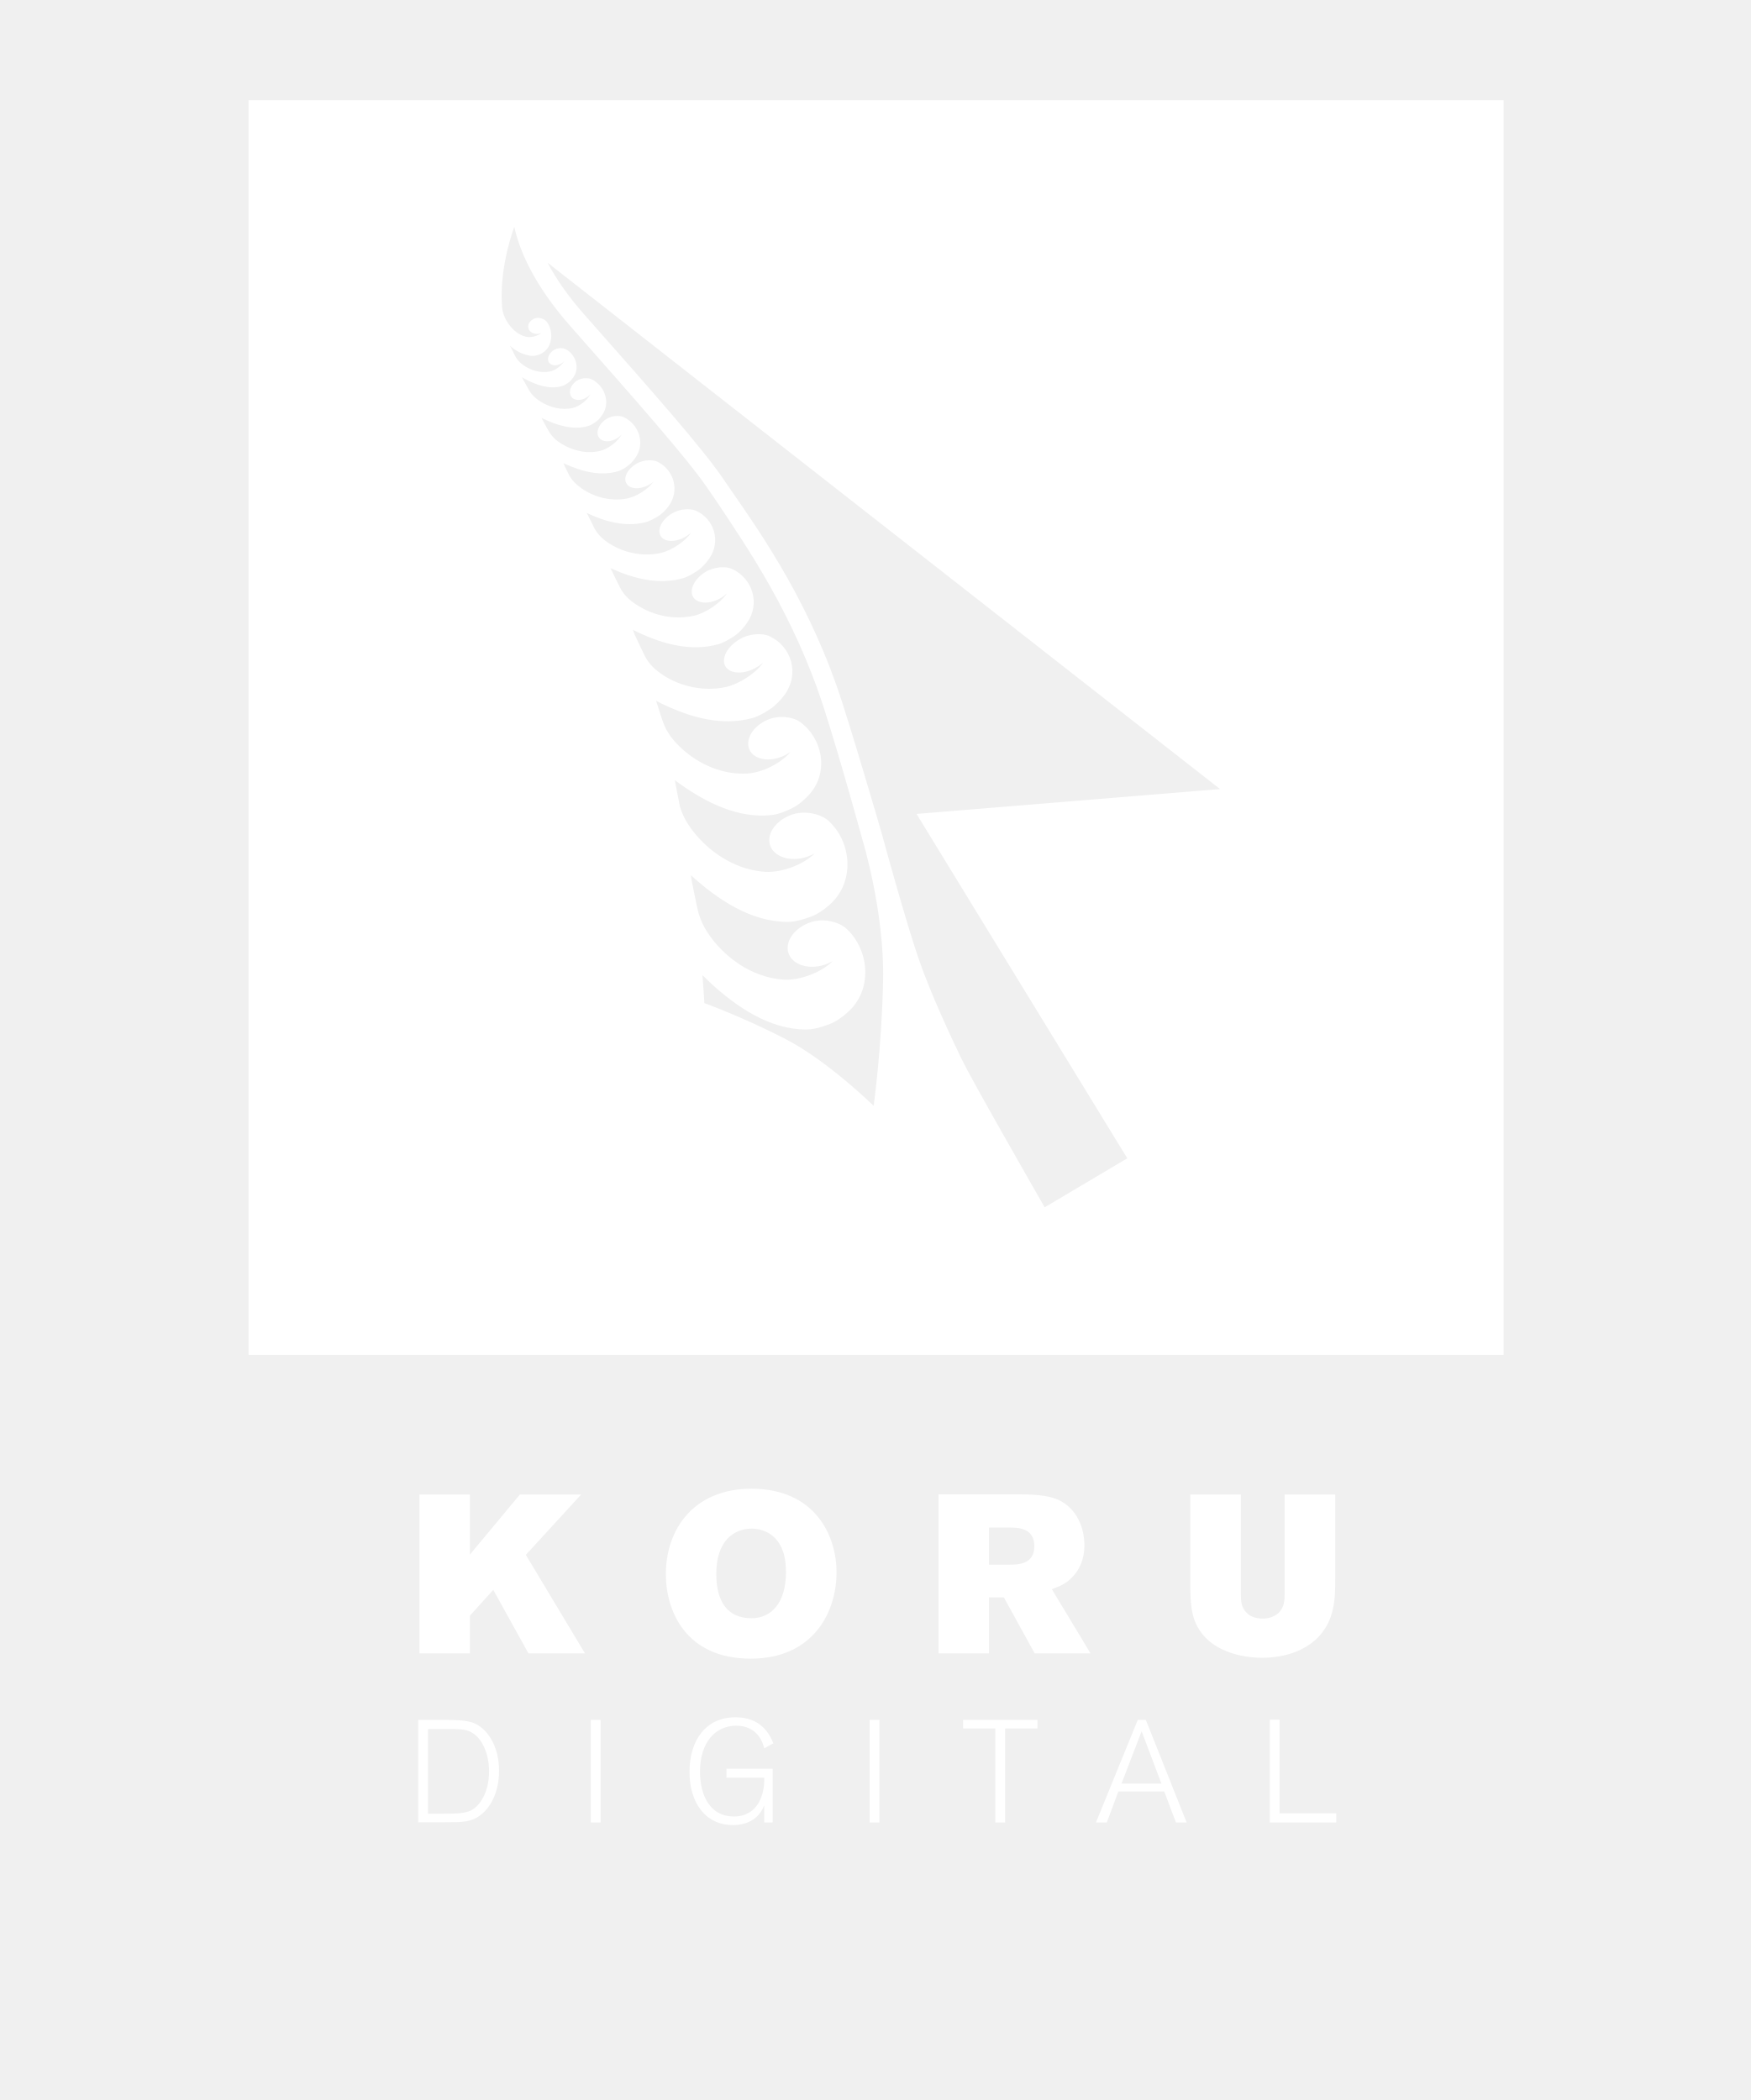
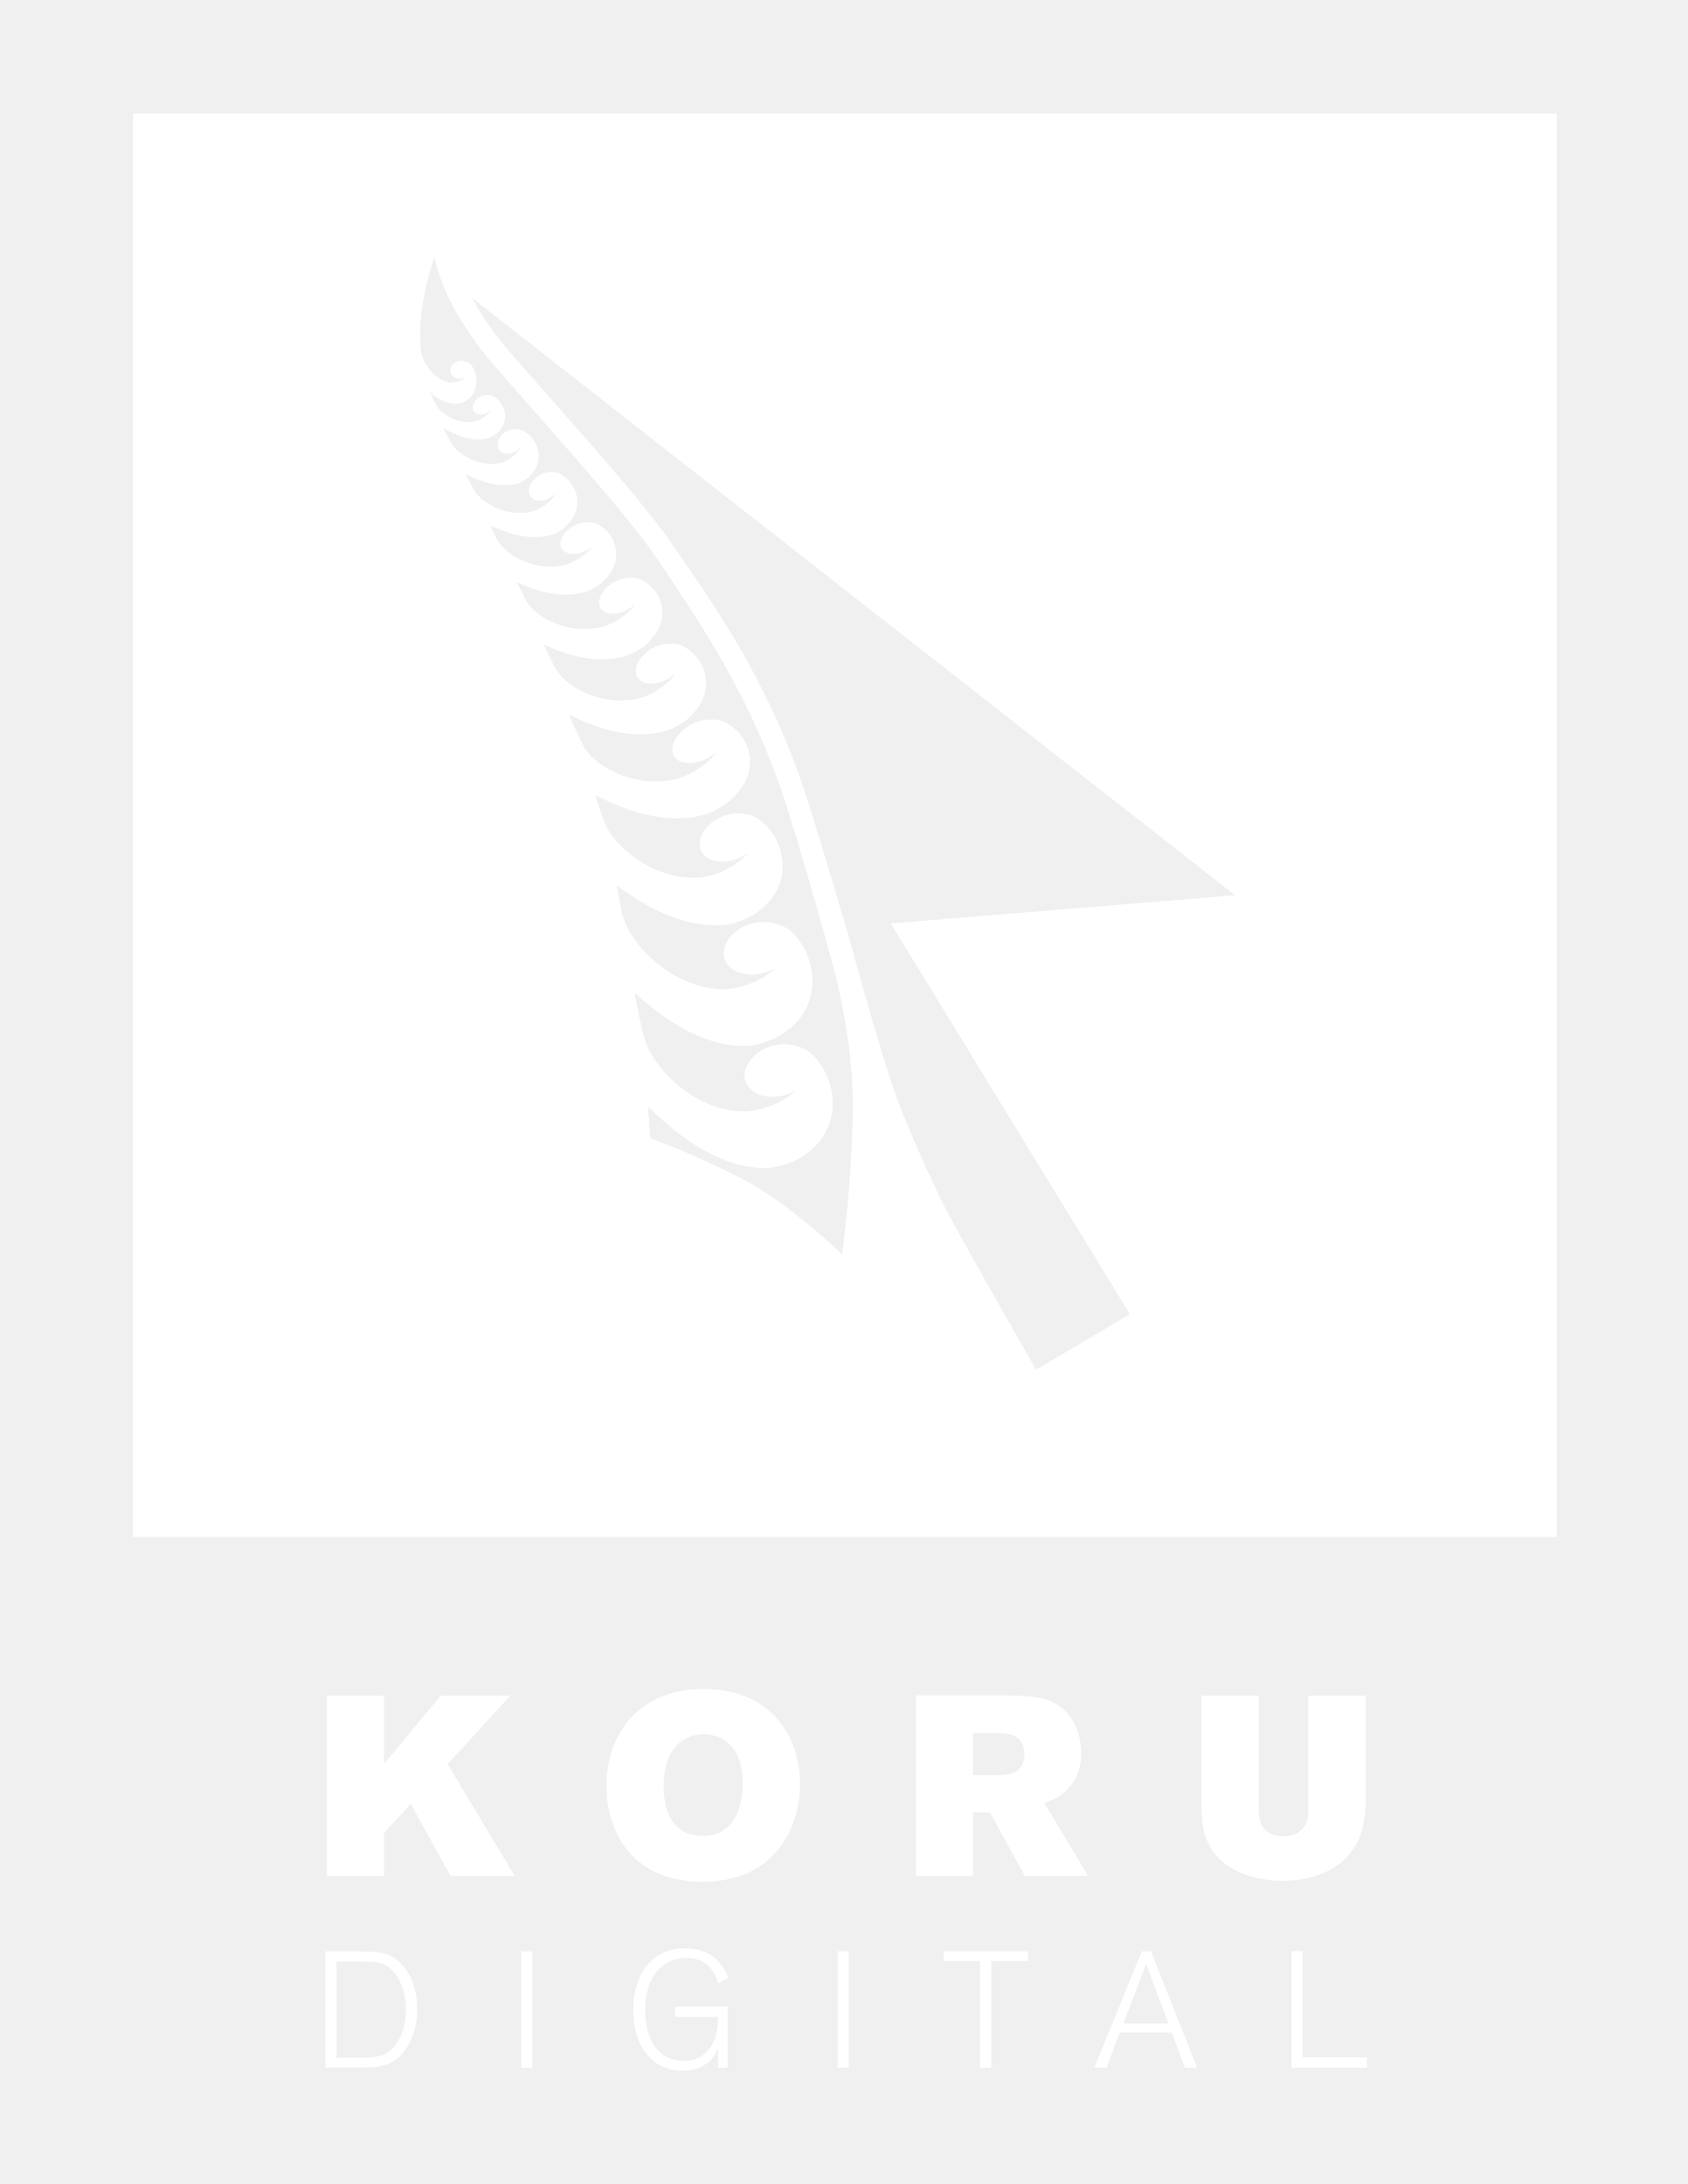
- <svg xmlns="http://www.w3.org/2000/svg" version="1.1" id="Layer_1" x="0px" y="0px" viewBox="0 200 1000 1200" xml:space="preserve">
+ <svg xmlns="http://www.w3.org/2000/svg" version="1.1" id="Layer_1" x="0px" y="0px" viewBox="75 200 850 1100" xml:space="preserve">
  <style type="text/css">
	.st0{fill:#FFFFFF;}
</style>
  <path class="st0" d="M142,257.2v717h717v-717H142z M504.5,760.2c-0.8,39.2-5.4,71.7-5.4,71.7s-26.2-25.7-50.4-38.2  c-24.2-12.5-46.3-20.5-46.3-20.5s-0.3-5.9-1.1-16c1.4,1.4,2.8,2.7,4.2,4.1c15.2,14.1,34.2,27,55.1,27c4.2,0,9.2-1.5,13.1-3  c4-1.5,8.4-4.7,11.5-7.7c13.4-12.9,11.3-34.8-1.5-46.8c-3.9-3.7-12.7-6.4-20.3-3.9c-9.3,3-15.1,10.9-13,17.6  c2.1,6.7,11.3,9.8,20.6,6.8c1.6-0.5,3.1-1.2,4.5-2l0,0.1c-6.5,6.4-18.6,10.9-27.7,10.4c-15.2-0.9-29.5-9.4-39.5-21.4  c-4.6-5.6-8-11.3-9.7-18.4c-1.2-5.5-2.3-11-3.4-16.5c-0.2-1.1-0.3-2.2-0.5-3.4c15.2,13.9,34.3,26.7,55.3,26.7c4.3,0,9.3-1.5,13.3-3  c4.1-1.5,8.5-4.7,11.6-7.7c13.5-12.9,11.5-34.9-1.4-46.9c-3.9-3.7-12.8-6.3-20.5-3.9c-9.4,3-15.2,10.9-13.1,17.6  c2.1,6.7,11.4,9.8,20.8,6.8c1.6-0.5,3.2-1.2,4.6-2l0,0.1c-6.6,6.4-18.8,10.9-28,10.4c-15.3-0.9-29.8-9.4-39.8-21.3  c-4.1-4.9-7.3-10-9.1-16.1c-0.9-4.9-1.9-10-2.9-15c1,0.7,2,1.5,3,2.2c15.1,10.7,33.6,20,52.7,17.7c3.9-0.5,8.2-2.3,11.7-4.1  c3.5-1.8,7.2-5,9.8-8c11-12.8,7.1-31.9-5.6-41c-3.8-2.9-12.2-4.2-18.8-1.2c-8.2,3.6-12.7,11.2-10.2,16.9c2.5,5.7,11.2,7.4,19.4,3.7  c1.4-0.6,2.7-1.4,3.9-2.2l0,0.1c-5.3,6.3-16,11.6-24.3,12.1c-13.9,0.9-27.8-5.1-37.9-14.5c-4.7-4.4-8.4-9-10.5-15.1  c-1.4-4-2.6-8-3.9-12c0,0,0.1,0.1,0.1,0.1c1.7,0.9,3.5,1.8,5.3,2.6c14.6,6.8,32.1,11.9,49.3,7.3c3.5-0.9,7.3-3.1,10.3-5.1  c3.1-2,6.2-5.3,8.3-8.1c9-12.3,4-27.8-8.4-33.6c-3.7-1.9-11.4-1.8-17.2,1.7c-7.2,4.2-10.7,11.2-8,15.6c2.8,4.4,10.8,4.6,17.9,0.3  c1.3-0.7,2.4-1.6,3.4-2.4l0,0.1c-4.3,6-13.6,12-21.2,13.7c-12.6,2.7-25.7-0.3-35.6-6.7c-4.6-3-8.3-6.4-10.7-11.2  c-1.9-3.8-3.6-7.6-5.4-11.4c0-0.1-0.1-0.2-0.2-0.3c-0.4-1-0.7-2.1-1.1-3.1c1.4,0.7,2.7,1.3,4.1,2c13.3,6.1,29.3,10.6,44.7,6.2  c3.1-0.9,6.5-2.9,9.2-4.7c2.7-1.8,5.4-4.9,7.2-7.5c7.8-11.3,2.9-25.4-8.4-30.7c-3.4-1.7-10.3-1.5-15.5,1.7  c-6.3,3.9-9.4,10.4-6.8,14.4c2.6,4,9.8,4.1,16.2,0.1c1.1-0.7,2.1-1.5,3-2.3l0,0c-3.8,5.6-12,11.1-18.7,12.7  c-11.3,2.6-23.1,0-32.3-5.8c-4.3-2.7-7.7-5.7-10-10.1c-1.8-3.4-3.4-6.9-5.1-10.4c-0.1-0.2-0.3-0.6-0.5-0.9c0.4,0.2,0.7,0.4,1.1,0.5  c12,5.4,26.4,9.3,40.4,5.3c2.8-0.8,5.9-2.7,8.3-4.3c2.5-1.7,4.9-4.4,6.6-6.8c7.1-10.2,2.7-22.8-7.4-27.4c-3.1-1.5-9.3-1.3-14,1.6  c-5.8,3.6-8.5,9.3-6.2,12.9c2.3,3.6,8.9,3.6,14.6,0c1-0.6,1.9-1.3,2.7-2l0,0c-3.4,5-10.9,10-17,11.5c-10.2,2.4-20.9,0.1-29.2-5  c-3.8-2.4-6.9-5.1-9-9c-1.5-2.9-2.9-5.9-4.4-8.8c10,4.8,21.7,8.2,33.3,5.4c2.5-0.6,5.3-2.2,7.5-3.5c2.2-1.4,4.5-3.7,6-5.8  c6.5-8.9,2.9-20.5-5.9-25.1c-2.7-1.5-8.2-1.6-12.4,0.8c-5.2,3-7.8,8.1-5.8,11.4c2,3.3,7.8,3.6,12.9,0.7c0.9-0.5,1.7-1.1,2.5-1.7l0,0  c-3.2,4.4-9.9,8.6-15.3,9.6c-9.1,1.7-18.5-0.8-25.7-5.8c-2.8-2-5.1-4.1-6.8-6.9c-0.8-1.7-1.6-3.3-2.4-4.8c-0.4-0.9-0.8-1.8-1.2-2.7  c0.2,0.1,0.4,0.2,0.7,0.3c9.4,4.3,20.5,7.4,30.7,4.2c2.1-0.7,4.3-2.1,6-3.5c1.7-1.3,3.4-3.5,4.5-5.4c4.7-8.2,0.5-18.2-7.4-21.9  c-2.4-1.2-7.1-1-10.4,1.3c-4.1,2.8-5.8,7.5-3.8,10.3c2,2.9,6.9,2.9,11,0c0.7-0.5,1.4-1.1,1.9-1.6v0c-2.3,4-7.5,8-12,9.2  c-7.5,1.9-15.7,0.1-22.3-4c-3.1-1.9-5.5-4.1-7.3-7.2c-1.4-2.4-2.7-4.9-4-7.3c0-0.1-0.1-0.2-0.1-0.3c0.3,0.1,0.6,0.3,0.8,0.4  c8,3.9,17.4,6.8,25.9,4.2c1.7-0.5,3.5-1.8,5-2.9c1.4-1.1,2.8-3,3.7-4.6c3.8-7,0.1-15.8-6.7-19.1c-2.1-1.1-6-1-8.8,0.9  c-3.4,2.4-4.7,6.4-3,8.9c1.7,2.5,5.9,2.6,9.3,0.2c0.6-0.4,1.1-0.9,1.6-1.4v0c-1.8,3.4-6.2,6.8-9.9,7.7c-6.3,1.5-13.2-0.2-18.8-3.8  c-2.6-1.7-4.7-3.6-6.3-6.4c-1.2-2.1-2.4-4.3-3.6-6.5c0,0,0-0.1-0.1-0.1c-0.1-0.2-0.2-0.4-0.3-0.7c0.7,0.4,1.3,0.7,2,1.1  c6.2,3.3,13.7,5.9,20.6,4c1.4-0.4,2.9-1.3,4.1-2.2c1.2-0.9,2.3-2.3,3.1-3.6c3.2-5.4,0.6-12.5-4.7-15.3c-1.6-0.9-4.8-1-7,0.5  c-2.8,1.8-4,4.9-2.7,7c1.3,2,4.6,2.2,7.4,0.4c0.5-0.3,0.9-0.7,1.3-1.1v0c-1.6,2.7-5.2,5.3-8.2,5.9c-5.1,1-10.6-0.5-14.9-3.5  c-2-1.4-3.7-3-4.8-5.2c-0.9-1.7-1.8-3.5-2.6-5.2c-0.1-0.1-0.2-0.3-0.3-0.5c0-0.1-0.1-0.2-0.1-0.3c3.3,3,7,4.9,11.6,5.7  c1.3,0.2,2.9,0,4.2-0.4c1.3-0.3,2.8-1.2,3.9-2.1c4.7-3.8,4.9-11.7,1.5-16.6c-1-1.5-3.7-2.9-6.1-2.5c-3,0.6-5.1,3-4.7,5.5  c0.4,2.5,3.1,4,6.1,3.5c0.5-0.1,1-0.3,1.5-0.5l0,0c-2.3,1.9-6.2,2.9-9,2.2c-4.7-1.1-8.7-4.9-11.3-9.6c-1.1-2.1-1.9-4.2-2.2-6.6  c0-0.5-0.1-1.1-0.1-1.6c0-0.4-0.1-0.8-0.1-1.1c-1.2-22.2,7-43.5,7.1-43.9c2.8,12.8,10.7,32.7,32.5,57.3  c36.9,41.8,66.1,74.8,77.7,91.8c1.7,2.5,3.6,5.2,5.5,8C427,513,453.8,551.7,471,605.6c9.8,30.6,21.8,74.6,21.8,74.6  S505.3,721,504.5,760.2z M644,861.9l-47.2,28c-8.3-14.5-41.7-72.8-47.3-84.5l-0.2-0.3c-6.4-13.4-17-35.9-24.2-56.4  c-7.2-20.5-21.1-71.2-21.2-71.8c-0.1-0.4-12.8-44.3-22.5-74.7c-17.7-55.5-45-95-63.1-121.1c-1.9-2.8-3.8-5.5-5.5-8  c-12-17.6-41.3-50.7-78.6-92.9c-9.1-10.2-16.2-20.3-21.4-30.1L697,650.9l-173.4,14.2L644,861.9z" />
  <g>
    <path class="st0" d="M239.7,1054h28.7v34.4l28.6-34.4H332l-31.6,34.5l33.8,56.3h-32.3l-20.1-36.3l-13.4,14.8v21.5h-28.8V1054z" />
    <path class="st0" d="M477.9,1098.5c0,23-13.5,49.3-49.1,49.3c-37.2,0-48.4-27.5-48.4-48.2c0-26,16.1-48.9,48.9-48.9   C465.2,1050.7,477.9,1076.9,477.9,1098.5z M409.2,1099.4c0,15.8,6.4,25.3,20.1,25.3c11.6,0,19.7-9.1,19.7-26.2   c0-4.4-0.4-8.4-1.7-12c-4.4-12.6-15.4-13-18-13C419,1073.6,409.2,1080.7,409.2,1099.4z" />
    <path class="st0" d="M536.1,1053.9h45.3c8.6,0,16.9,0.5,22.4,2.8c12.1,5.1,15.7,17.5,15.7,26.2c0,3.5-0.4,11.6-6.9,18.3   c-3.6,3.9-7.5,5.3-11.7,6.9l22.1,36.7h-31.9l-17.6-32H565v32h-28.8V1053.9z M565,1072.9v21.2h12c4.8,0,13.9-0.3,13.9-10.5   c0-10.4-9-10.7-14-10.7H565z" />
    <path class="st0" d="M680.1,1054h28.8v56.7c0,3.9,0.1,7.8,3.3,10.9c2.3,2.4,5.8,3.3,9.1,3.3c4.5,0,7.5-1.7,9.1-3.2   c3.3-3.2,3.5-7.2,3.5-11.1V1054h28.9v48.4c0,10.4,0,23.9-10.7,34.1c-6.6,6.2-17.1,10.8-31.1,10.8c-13.4,0-25-4.4-31.6-10.8   c-9-8.7-9.1-18.9-9.4-28.4V1054z" />
  </g>
  <g>
    <path class="st0" d="M238.9,1241.4v-58.6h15.6c6.2,0.1,11.6,0.1,15.9,1.7c8.4,3.3,14.7,13.7,14.7,27.4c0,11-4,20.2-10.5,25.2   c-5.3,4.2-10.6,4.2-20.5,4.2H238.9z M244.5,1236.4h8.8c4.8,0,11.5,0.1,15.4-1.7c5.6-2.6,10.7-10.8,10.7-22.5c0-10-4-19.7-11.1-22.8   c-3.2-1.4-6.4-1.4-13.6-1.4h-10.2V1236.4z" />
    <path class="st0" d="M343.1,1241.4h-5.6v-58.6h5.6V1241.4z" />
    <path class="st0" d="M441.4,1241.4h-4.8v-9.8c-0.7,1.7-2.5,6.3-8,9.1c-2.7,1.4-6.1,2.2-9.8,2.2c-16.2,0-24.9-13.3-24.9-30.3   c0-18.1,9.3-31.3,26.2-31.3c15,0,19.7,10,21.7,14.9l-5.2,2.8c-0.6-2.5-3.5-12.9-16-12.9c-12,0-20.7,9.7-20.7,26.2   c0,14.9,6.6,25.7,19.3,25.7c14,0,17.7-12.9,17.4-22.2H415v-5.1h26.4V1241.4z" />
    <path class="st0" d="M502.4,1241.4h-5.6v-58.6h5.6V1241.4z" />
    <path class="st0" d="M574.2,1241.4h-5.6v-53.7h-18.4v-4.9h42.5v4.9h-18.5V1241.4z" />
    <path class="st0" d="M677.9,1241.4h-6.1l-6.7-17.7h-26.2l-6.6,17.7h-6.2l23.9-58.6h4.6L677.9,1241.4z M663.5,1219.2l-11.3-29.9   l-11.5,29.9H663.5z" />
    <path class="st0" d="M763.4,1241.4h-38v-58.7h5.6v53.5h32.4V1241.4z" />
  </g>
</svg>
